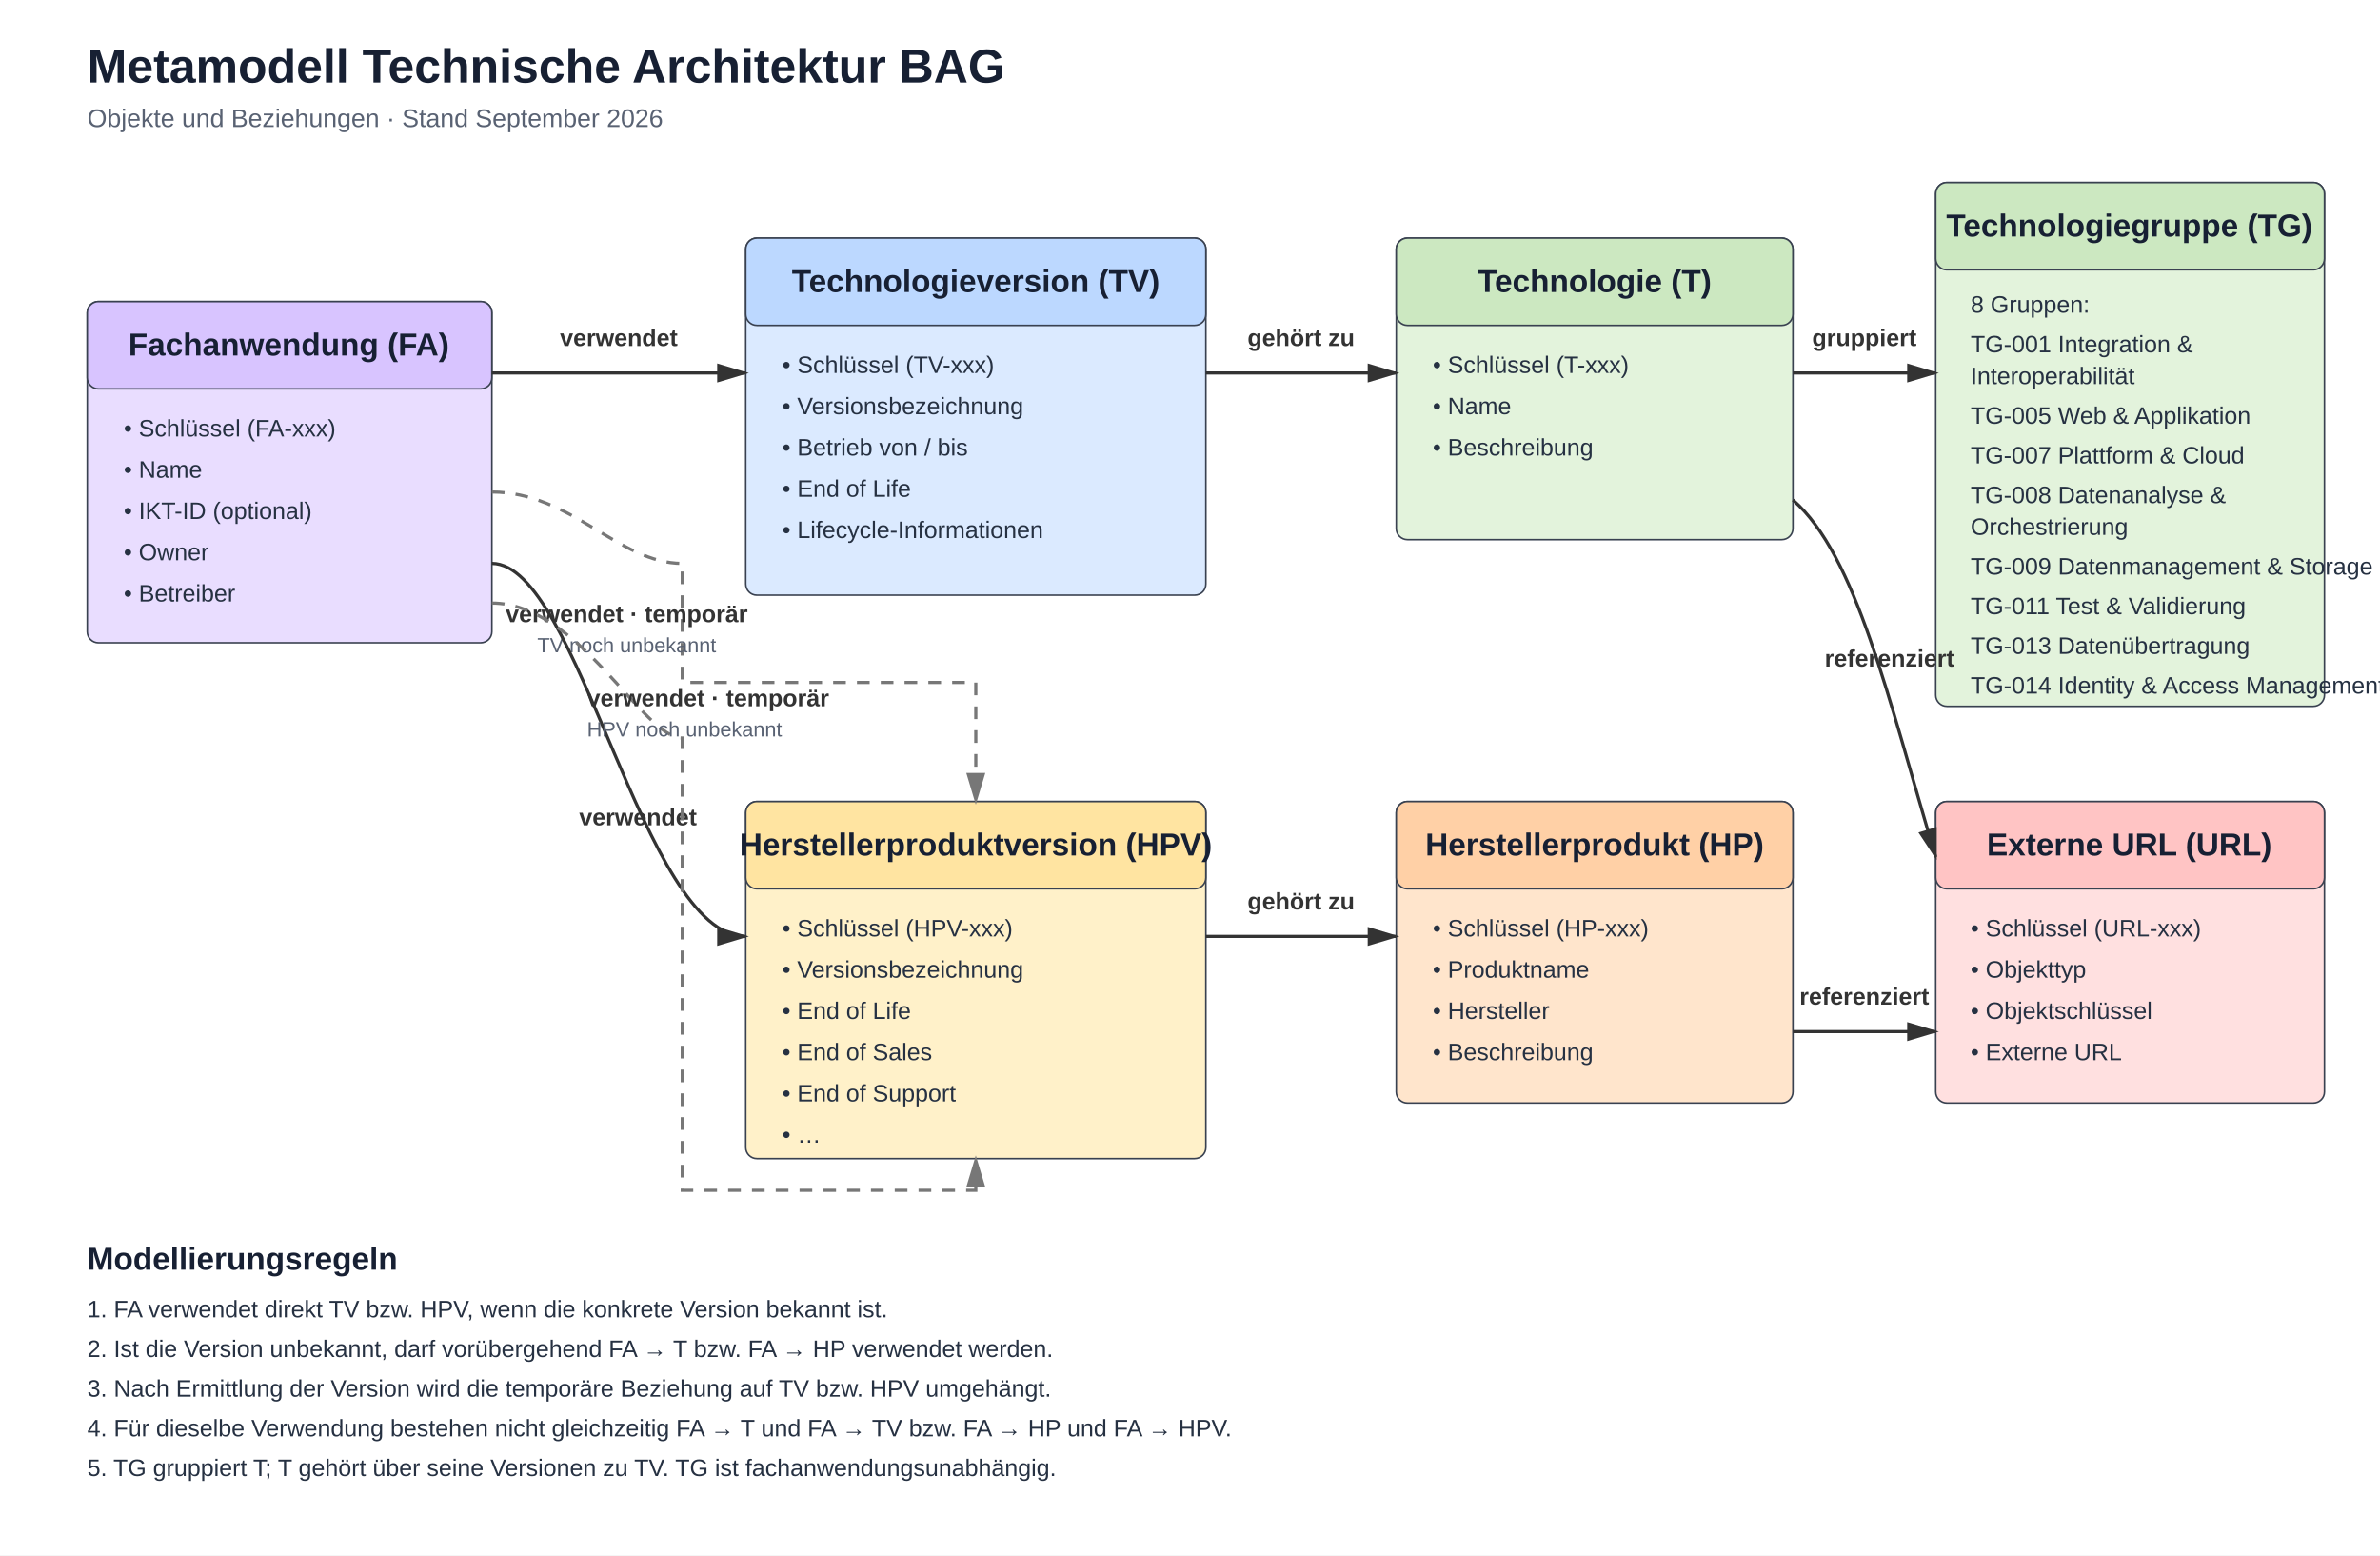
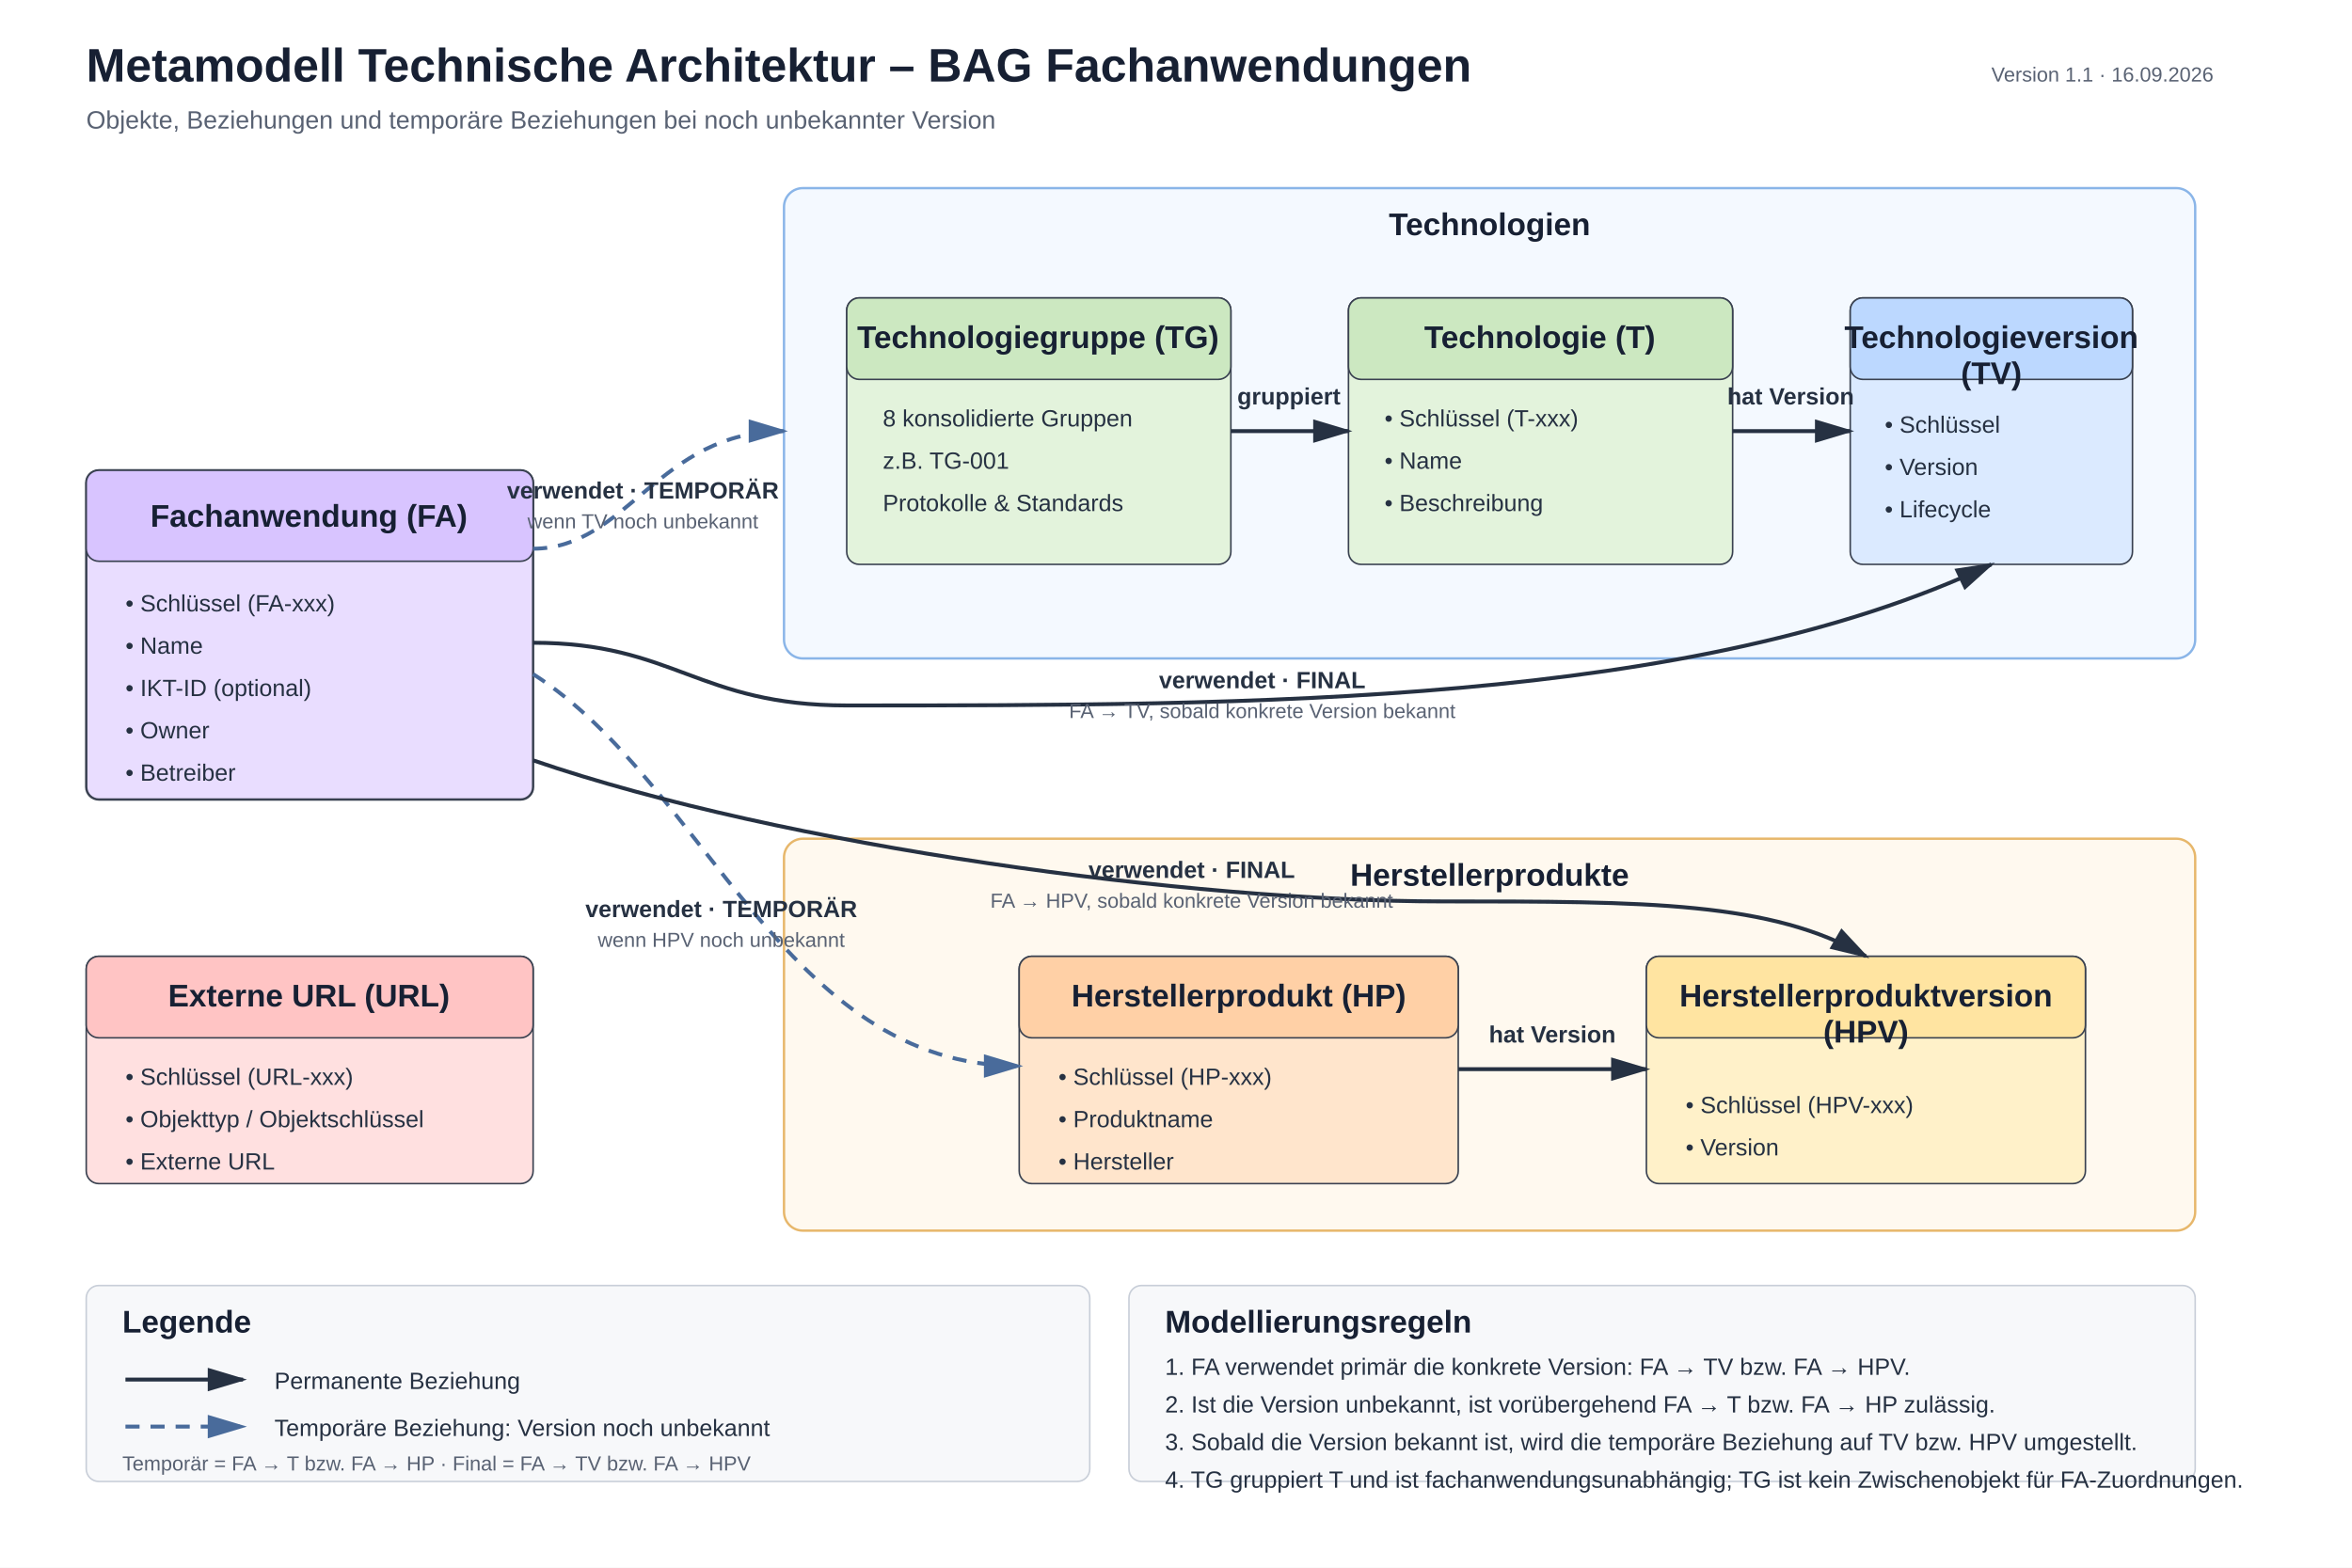
- <svg xmlns="http://www.w3.org/2000/svg" width="1500" height="980" viewBox="0 0 1500 980">
+ <svg xmlns="http://www.w3.org/2000/svg" width="1500" height="1000" viewBox="0 0 1500 1000">
  <defs>
    <marker id="a" markerWidth="10" markerHeight="10" refX="9" refY="3" orient="auto">
-       <path d="M0,0 L10,3 L0,6 z" fill="#333" />
+       <path d="M0,0 L10,3 L0,6 z" fill="#263142" />
    </marker>
    <marker id="d" markerWidth="10" markerHeight="10" refX="9" refY="3" orient="auto">
-       <path d="M0,0 L10,3 L0,6 z" fill="#777" />
+       <path d="M0,0 L10,3 L0,6 z" fill="#496b9b" />
    </marker>
    <style>
- .title{font:700 30px Arial;fill:#172033}.sub{font:16px Arial;fill:#596273}.head{font:700 20px Arial;fill:#172033}.txt{font:15px Arial;fill:#263142}.lab{font:700 15px Arial;fill:#333}.small{font:13px Arial;fill:#596273}.rel{stroke:#333;stroke-width:2;fill:none;marker-end:url(#a)}.temp{stroke:#777;stroke-width:2;stroke-dasharray:8 7;fill:none;marker-end:url(#d)}
+ .title{font:700 30px Arial;fill:#172033}.sub{font:16px Arial;fill:#596273}.head{font:700 20px Arial;fill:#172033}.txt{font:15px Arial;fill:#263142}.lab{font:700 15px Arial;fill:#263142}.small{font:13px Arial;fill:#596273}.rel{stroke:#263142;stroke-width:2.5;fill:none;marker-end:url(#a)}.temp{stroke:#496b9b;stroke-width:2.5;stroke-dasharray:9 7;fill:none;marker-end:url(#d)}
</style>
  </defs>
-   <rect width="1500" height="980" fill="white" />
-   <text x="55" y="52" class="title">Metamodell Technische Architektur BAG</text>
-   <text x="55" y="80" class="sub">Objekte und Beziehungen · Stand September 2026</text>
-   <rect x="55" y="190" width="255" height="215" rx="7" fill="#e9ddff" stroke="#394150" />
-   <rect x="55" y="190" width="255" height="55" rx="7" fill="#d8c4ff" stroke="#394150" />
-   <text x="182" y="224" text-anchor="middle" class="head">Fachanwendung (FA)</text>
-   <text x="78" y="275" class="txt">• Schlüssel (FA-xxx)</text>
-   <text x="78" y="301" class="txt">• Name</text>
-   <text x="78" y="327" class="txt">• IKT-ID (optional)</text>
-   <text x="78" y="353" class="txt">• Owner</text>
-   <text x="78" y="379" class="txt">• Betreiber</text>
-   <rect x="470" y="150" width="290" height="225" rx="7" fill="#dbeaff" stroke="#394150" />
-   <rect x="470" y="150" width="290" height="55" rx="7" fill="#bcd8ff" stroke="#394150" />
-   <text x="615" y="184" text-anchor="middle" class="head">Technologieversion (TV)</text>
-   <text x="493" y="235" class="txt">• Schlüssel (TV-xxx)</text>
-   <text x="493" y="261" class="txt">• Versionsbezeichnung</text>
-   <text x="493" y="287" class="txt">• Betrieb von / bis</text>
-   <text x="493" y="313" class="txt">• End of Life</text>
-   <text x="493" y="339" class="txt">• Lifecycle-Informationen</text>
-   <rect x="880" y="150" width="250" height="190" rx="7" fill="#e3f3dc" stroke="#394150" />
-   <rect x="880" y="150" width="250" height="55" rx="7" fill="#cce8c1" stroke="#394150" />
-   <text x="1005" y="184" text-anchor="middle" class="head">Technologie (T)</text>
-   <text x="903" y="235" class="txt">• Schlüssel (T-xxx)</text>
-   <text x="903" y="261" class="txt">• Name</text>
-   <text x="903" y="287" class="txt">• Beschreibung</text>
-   <rect x="1220" y="115" width="245" height="330" rx="7" fill="#e3f3dc" stroke="#394150" />
-   <rect x="1220" y="115" width="245" height="55" rx="7" fill="#cce8c1" stroke="#394150" />
-   <text x="1342" y="149" text-anchor="middle" class="head">Technologiegruppe (TG)</text>
-   <text x="1242" y="197" class="txt">8 Gruppen:</text>
-   <text x="1242" y="222" class="txt">TG-001 Integration &amp;</text>
-   <text x="1242" y="242" class="txt">  Interoperabilität</text>
-   <text x="1242" y="267" class="txt">TG-005 Web &amp; Applikation</text>
-   <text x="1242" y="292" class="txt">TG-007 Plattform &amp; Cloud</text>
-   <text x="1242" y="317" class="txt">TG-008 Datenanalyse &amp;</text>
-   <text x="1242" y="337" class="txt">  Orchestrierung</text>
-   <text x="1242" y="362" class="txt">TG-009 Datenmanagement &amp; Storage</text>
-   <text x="1242" y="387" class="txt">TG-011 Test &amp; Validierung</text>
-   <text x="1242" y="412" class="txt">TG-013 Datenübertragung</text>
-   <text x="1242" y="437" class="txt">TG-014 Identity &amp; Access Management</text>
-   <rect x="470" y="505" width="290" height="225" rx="7" fill="#fff1c9" stroke="#394150" />
-   <rect x="470" y="505" width="290" height="55" rx="7" fill="#ffe4a1" stroke="#394150" />
-   <text x="615" y="539" text-anchor="middle" class="head">Herstellerproduktversion (HPV)</text>
-   <text x="493" y="590" class="txt">• Schlüssel (HPV-xxx)</text>
-   <text x="493" y="616" class="txt">• Versionsbezeichnung</text>
-   <text x="493" y="642" class="txt">• End of Life</text>
-   <text x="493" y="668" class="txt">• End of Sales</text>
-   <text x="493" y="694" class="txt">• End of Support</text>
-   <text x="493" y="720" class="txt">• …</text>
-   <rect x="880" y="505" width="250" height="190" rx="7" fill="#ffe5cc" stroke="#394150" />
-   <rect x="880" y="505" width="250" height="55" rx="7" fill="#ffd0a6" stroke="#394150" />
-   <text x="1005" y="539" text-anchor="middle" class="head">Herstellerprodukt (HP)</text>
-   <text x="903" y="590" class="txt">• Schlüssel (HP-xxx)</text>
-   <text x="903" y="616" class="txt">• Produktname</text>
-   <text x="903" y="642" class="txt">• Hersteller</text>
-   <text x="903" y="668" class="txt">• Beschreibung</text>
-   <rect x="1220" y="505" width="245" height="190" rx="7" fill="#ffe0e0" stroke="#394150" />
-   <rect x="1220" y="505" width="245" height="55" rx="7" fill="#ffc4c4" stroke="#394150" />
-   <text x="1342" y="539" text-anchor="middle" class="head">Externe URL (URL)</text>
-   <text x="1242" y="590" class="txt">• Schlüssel (URL-xxx)</text>
-   <text x="1242" y="616" class="txt">• Objekttyp</text>
-   <text x="1242" y="642" class="txt">• Objektschlüssel</text>
-   <text x="1242" y="668" class="txt">• Externe URL</text>
-   <path d="M310 235 L470 235" class="rel" />
-   <text x="390" y="218" text-anchor="middle" class="lab">verwendet</text>
-   <path d="M310 310 C360 310 390 355 430 355 L430 430 L615 430 L615 505" class="temp" />
-   <text x="395" y="392" text-anchor="middle" class="lab">verwendet · temporär</text>
-   <text x="395" y="411" text-anchor="middle" class="small">TV noch unbekannt</text>
-   <path d="M760 235 L880 235" class="rel" />
-   <text x="820" y="218" text-anchor="middle" class="lab">gehört zu</text>
-   <path d="M1130 235 L1220 235" class="rel" />
-   <text x="1175" y="218" text-anchor="middle" class="lab">gruppiert</text>
-   <path d="M310 355 C365 355 405 590 470 590" class="rel" />
-   <text x="365" y="520" class="lab">verwendet</text>
-   <path d="M310 380 C365 380 405 465 430 465 L430 750 L615 750 L615 730" class="temp" />
-   <text x="370" y="445" class="lab">verwendet · temporär</text>
-   <text x="370" y="464" class="small">HPV noch unbekannt</text>
-   <path d="M760 590 L880 590" class="rel" />
-   <text x="820" y="573" text-anchor="middle" class="lab">gehört zu</text>
-   <path d="M1130 315 C1170 350 1190 440 1220 540" class="rel" />
-   <text x="1150" y="420" class="lab">referenziert</text>
-   <path d="M1130 650 L1220 650" class="rel" />
-   <text x="1175" y="633" text-anchor="middle" class="lab">referenziert</text>
-   <text x="55" y="800" class="head">Modellierungsregeln</text>
-   <text x="55" y="830" class="txt">1. FA verwendet direkt TV bzw. HPV, wenn die konkrete Version bekannt ist.</text>
-   <text x="55" y="855" class="txt">2. Ist die Version unbekannt, darf vorübergehend FA → T bzw. FA → HP verwendet werden.</text>
-   <text x="55" y="880" class="txt">3. Nach Ermittlung der Version wird die temporäre Beziehung auf TV bzw. HPV umgehängt.</text>
-   <text x="55" y="905" class="txt">4. Für dieselbe Verwendung bestehen nicht gleichzeitig FA → T und FA → TV bzw. FA → HP und FA → HPV.</text>
-   <text x="55" y="930" class="txt">5. TG gruppiert T; T gehört über seine Versionen zu TV. TG ist fachanwendungsunabhängig.</text>
+   <rect width="1500" height="1000" fill="white" />
+   <text x="55" y="52" class="title">Metamodell Technische Architektur – BAG Fachanwendungen</text>
+   <text x="55" y="82" class="sub">Objekte, Beziehungen und temporäre Beziehungen bei noch unbekannter Version</text>
+   <text x="1270" y="52" class="small">Version 1.1 · 16.09.2026</text>
+   <rect x="55" y="300" width="285" height="210" rx="8" fill="#e9ddff" stroke="#394150" stroke-width="1.5" />
+   <rect x="55" y="300" width="285" height="58" rx="8" fill="#d8c4ff" stroke="#394150" />
+   <text x="197" y="336" text-anchor="middle" class="head">Fachanwendung (FA)</text>
+   <text x="80" y="390" class="txt">• Schlüssel (FA-xxx)</text>
+   <text x="80" y="417" class="txt">• Name</text>
+   <text x="80" y="444" class="txt">• IKT-ID (optional)</text>
+   <text x="80" y="471" class="txt">• Owner</text>
+   <text x="80" y="498" class="txt">• Betreiber</text>
+   <rect x="500" y="120" width="900" height="300" rx="12" fill="#f4f9ff" stroke="#8ab5e8" stroke-width="1.5" />
+   <text x="950" y="150" text-anchor="middle" class="head">Technologien</text>
+   <rect x="540" y="190" width="245" height="170" rx="8" fill="#e3f3dc" stroke="#394150" />
+   <rect x="540" y="190" width="245" height="52" rx="8" fill="#cce8c1" stroke="#394150" />
+   <text x="662" y="222" text-anchor="middle" class="head">Technologiegruppe (TG)</text>
+   <text x="563" y="272" class="txt">8 konsolidierte Gruppen</text>
+   <text x="563" y="299" class="txt">z.B. TG-001</text>
+   <text x="563" y="326" class="txt">Protokolle &amp; Standards</text>
+   <rect x="860" y="190" width="245" height="170" rx="8" fill="#e3f3dc" stroke="#394150" />
+   <rect x="860" y="190" width="245" height="52" rx="8" fill="#cce8c1" stroke="#394150" />
+   <text x="982" y="222" text-anchor="middle" class="head">Technologie (T)</text>
+   <text x="883" y="272" class="txt">• Schlüssel (T-xxx)</text>
+   <text x="883" y="299" class="txt">• Name</text>
+   <text x="883" y="326" class="txt">• Beschreibung</text>
+   <rect x="1180" y="190" width="180" height="170" rx="8" fill="#dbeaff" stroke="#394150" />
+   <rect x="1180" y="190" width="180" height="52" rx="8" fill="#bcd8ff" stroke="#394150" />
+   <text x="1270" y="222" text-anchor="middle" class="head">Technologieversion</text>
+   <text x="1270" y="245" text-anchor="middle" class="head">(TV)</text>
+   <text x="1202" y="276" class="txt">• Schlüssel</text>
+   <text x="1202" y="303" class="txt">• Version</text>
+   <text x="1202" y="330" class="txt">• Lifecycle</text>
+   <path d="M785 275 L860 275" class="rel" />
+   <text x="822" y="258" text-anchor="middle" class="lab">gruppiert</text>
+   <path d="M1105 275 L1180 275" class="rel" />
+   <text x="1142" y="258" text-anchor="middle" class="lab">hat Version</text>
+   <path d="M340 350 C400 350 420 275 500 275" class="temp" />
+   <text x="410" y="318" text-anchor="middle" class="lab">verwendet · TEMPORÄR</text>
+   <text x="410" y="337" text-anchor="middle" class="small">wenn TV noch unbekannt</text>
+   <path d="M340 410 C430 410 445 450 540 450 C800 450 1080 450 1270 360" class="rel" />
+   <text x="805" y="439" text-anchor="middle" class="lab">verwendet · FINAL</text>
+   <text x="805" y="458" text-anchor="middle" class="small">FA → TV, sobald konkrete Version bekannt</text>
+   <rect x="500" y="535" width="900" height="250" rx="12" fill="#fff9ef" stroke="#e7b76b" stroke-width="1.5" />
+   <text x="950" y="565" text-anchor="middle" class="head">Herstellerprodukte</text>
+   <rect x="650" y="610" width="280" height="145" rx="8" fill="#ffe5cc" stroke="#394150" />
+   <rect x="650" y="610" width="280" height="52" rx="8" fill="#ffd0a6" stroke="#394150" />
+   <text x="790" y="642" text-anchor="middle" class="head">Herstellerprodukt (HP)</text>
+   <text x="675" y="692" class="txt">• Schlüssel (HP-xxx)</text>
+   <text x="675" y="719" class="txt">• Produktname</text>
+   <text x="675" y="746" class="txt">• Hersteller</text>
+   <rect x="1050" y="610" width="280" height="145" rx="8" fill="#fff1c9" stroke="#394150" />
+   <rect x="1050" y="610" width="280" height="52" rx="8" fill="#ffe4a1" stroke="#394150" />
+   <text x="1190" y="642" text-anchor="middle" class="head">Herstellerproduktversion</text>
+   <text x="1190" y="665" text-anchor="middle" class="head">(HPV)</text>
+   <text x="1075" y="710" class="txt">• Schlüssel (HPV-xxx)</text>
+   <text x="1075" y="737" class="txt">• Version</text>
+   <path d="M930 682 L1050 682" class="rel" />
+   <text x="990" y="665" text-anchor="middle" class="lab">hat Version</text>
+   <path d="M340 430 C450 500 500 680 650 680" class="temp" />
+   <text x="460" y="585" text-anchor="middle" class="lab">verwendet · TEMPORÄR</text>
+   <text x="460" y="604" text-anchor="middle" class="small">wenn HPV noch unbekannt</text>
+   <path d="M340 485 C500 540 760 575 920 575 C1050 575 1130 575 1190 610" class="rel" />
+   <text x="760" y="560" text-anchor="middle" class="lab">verwendet · FINAL</text>
+   <text x="760" y="579" text-anchor="middle" class="small">FA → HPV, sobald konkrete Version bekannt</text>
+   <rect x="55" y="610" width="285" height="145" rx="8" fill="#ffe0e0" stroke="#394150" />
+   <rect x="55" y="610" width="285" height="52" rx="8" fill="#ffc4c4" stroke="#394150" />
+   <text x="197" y="642" text-anchor="middle" class="head">Externe URL (URL)</text>
+   <text x="80" y="692" class="txt">• Schlüssel (URL-xxx)</text>
+   <text x="80" y="719" class="txt">• Objekttyp / Objektschlüssel</text>
+   <text x="80" y="746" class="txt">• Externe URL</text>
+   <rect x="55" y="820" width="640" height="125" rx="8" fill="#f7f8fa" stroke="#c8ced8" />
+   <text x="78" y="850" class="head">Legende</text>
+   <path d="M80 880 L155 880" class="rel" />
+   <text x="175" y="886" class="txt">Permanente Beziehung</text>
+   <path d="M80 910 L155 910" class="temp" />
+   <text x="175" y="916" class="txt">Temporäre Beziehung: Version noch unbekannt</text>
+   <text x="78" y="938" class="small">Temporär = FA → T bzw. FA → HP · Final = FA → TV bzw. FA → HPV</text>
+   <rect x="720" y="820" width="680" height="125" rx="8" fill="#f7f8fa" stroke="#c8ced8" />
+   <text x="743" y="850" class="head">Modellierungsregeln</text>
+   <text x="743" y="877" class="txt">1. FA verwendet primär die konkrete Version: FA → TV bzw. FA → HPV.</text>
+   <text x="743" y="901" class="txt">2. Ist die Version unbekannt, ist vorübergehend FA → T bzw. FA → HP zulässig.</text>
+   <text x="743" y="925" class="txt">3. Sobald die Version bekannt ist, wird die temporäre Beziehung auf TV bzw. HPV umgestellt.</text>
+   <text x="743" y="949" class="txt">4. TG gruppiert T und ist fachanwendungsunabhängig; TG ist kein Zwischenobjekt für FA-Zuordnungen.</text>
</svg>
